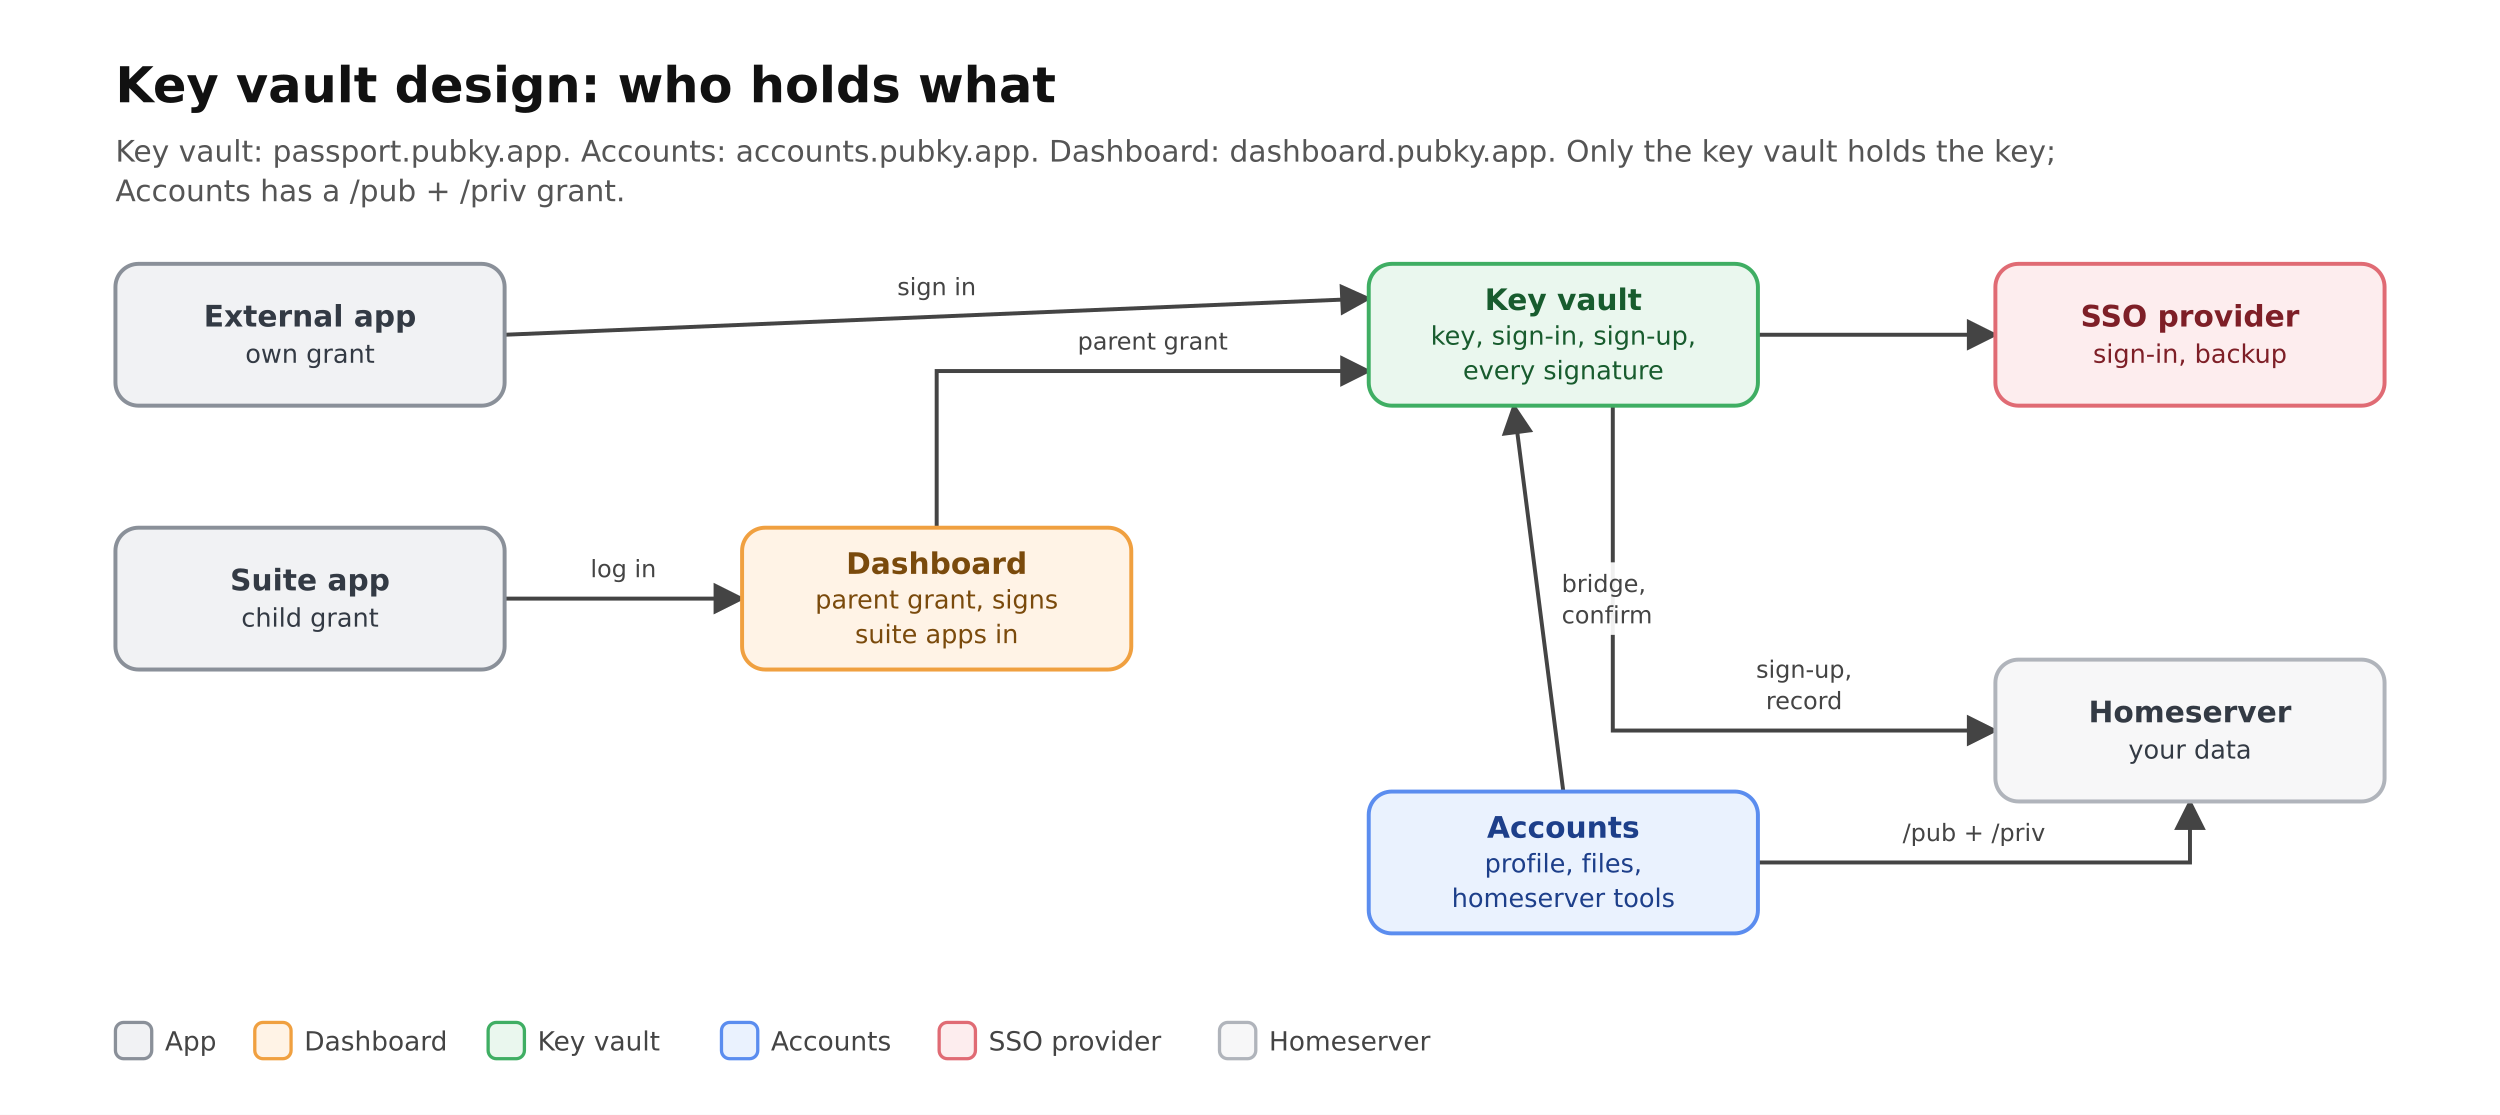
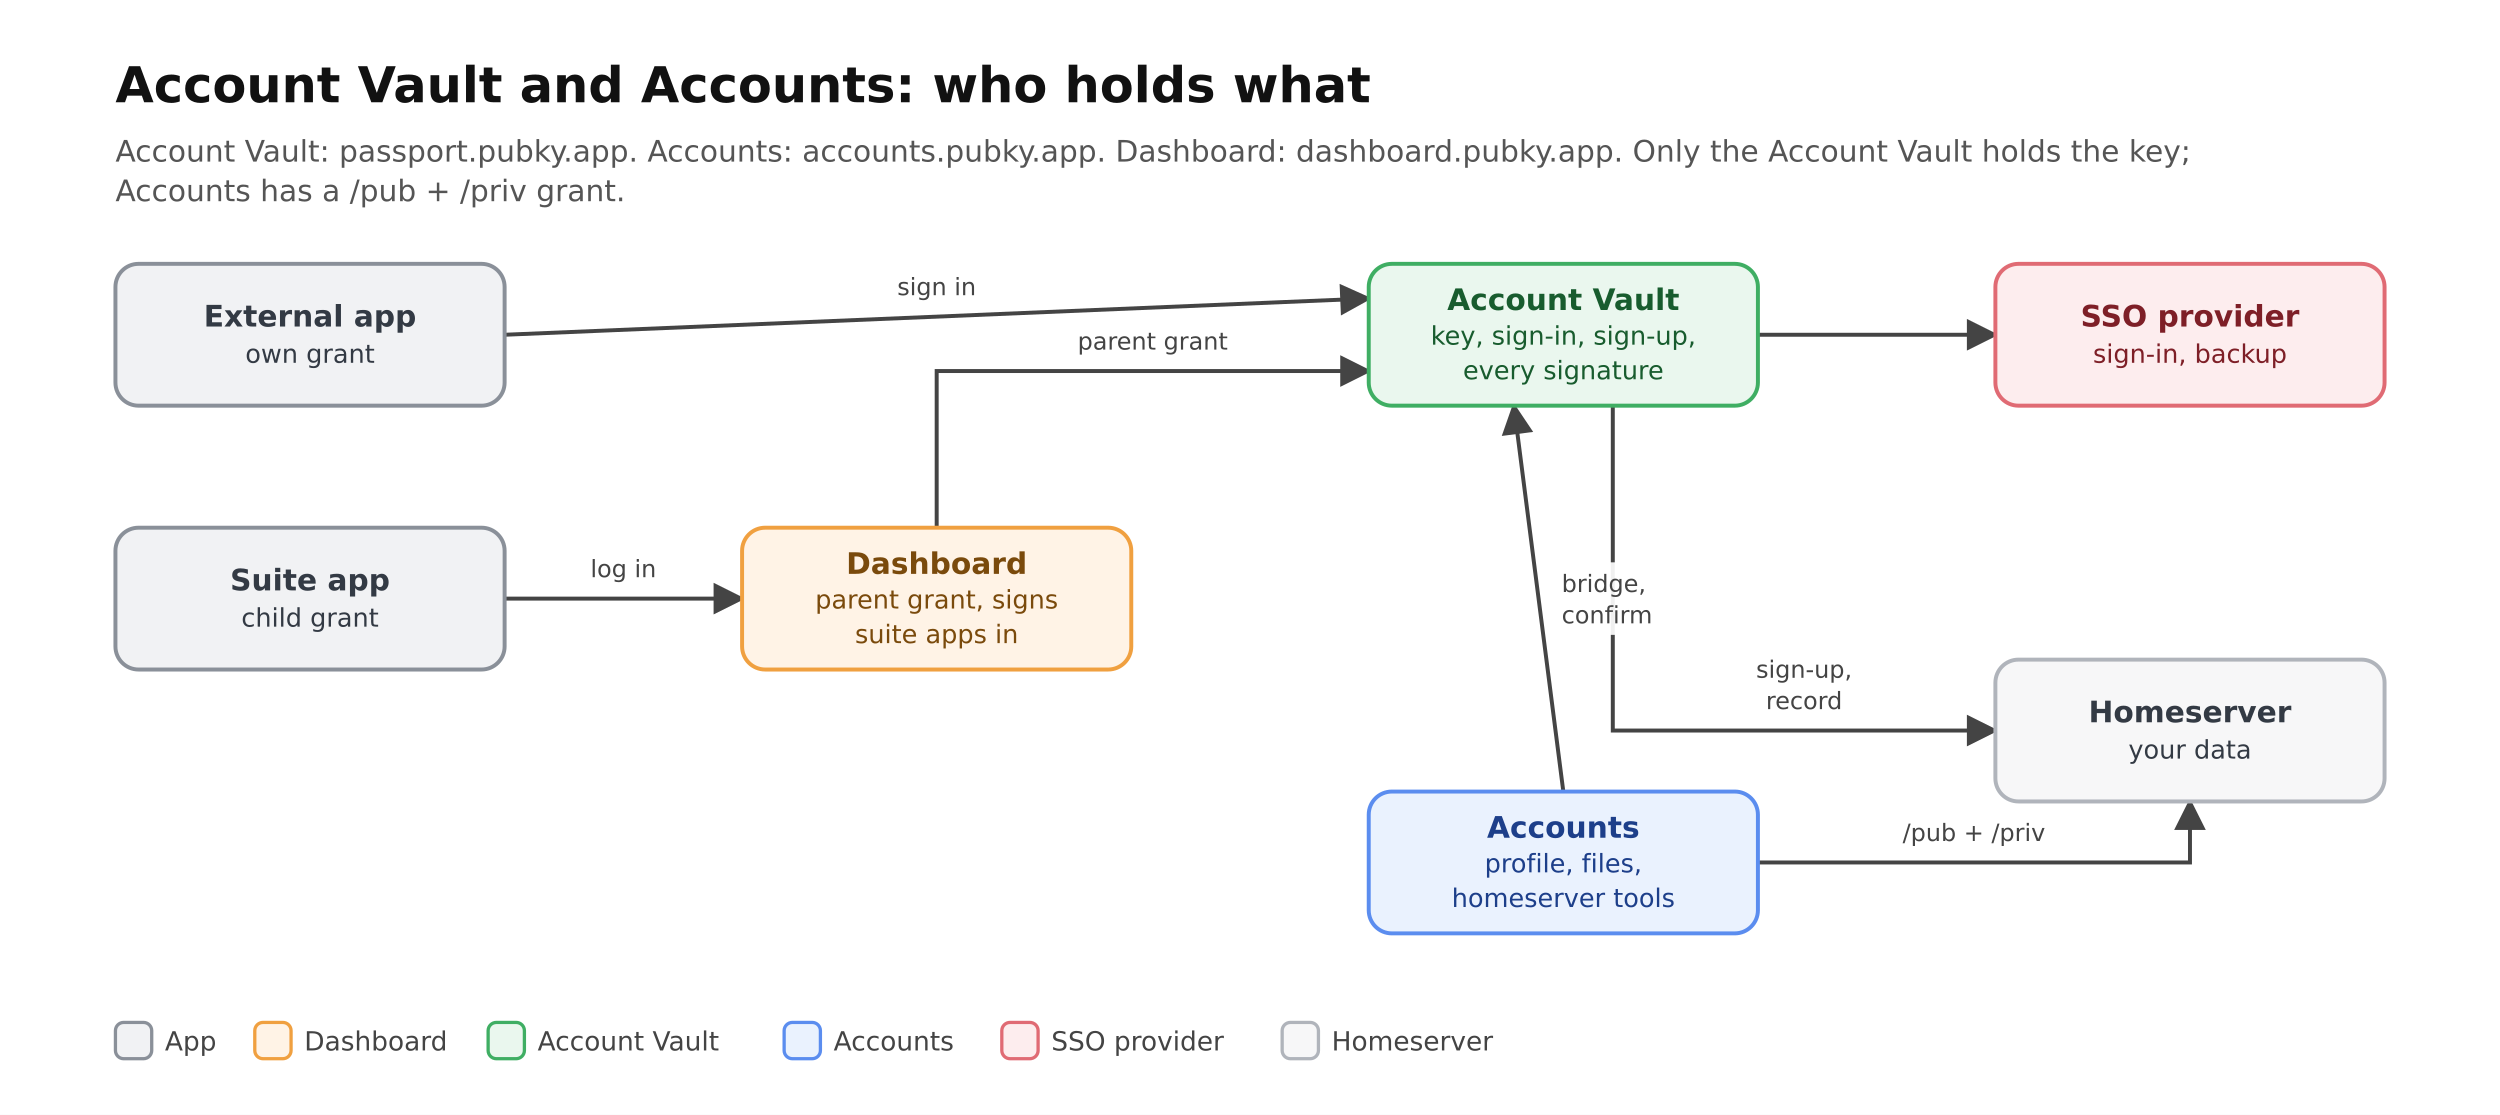
<svg xmlns="http://www.w3.org/2000/svg" viewBox="0 0 1516 676" width="1516" height="676" font-family="DejaVu Sans, Verdana, sans-serif">
  <defs>
    <marker id="ar" viewBox="0 0 10 10" refX="9" refY="5" markerWidth="8" markerHeight="8" orient="auto">
      <path d="M0,0 L10,5 L0,10 z" fill="#444" />
    </marker>
    <marker id="ag" viewBox="0 0 10 10" refX="9" refY="5" markerWidth="8" markerHeight="8" orient="auto">
      <path d="M0,0 L10,5 L0,10 z" fill="#2E9A50" />
    </marker>
  </defs>
  <rect width="1516" height="676" fill="#FFFFFF" />
-   <text x="70" y="62" font-size="30" font-weight="bold" fill="#111">Key vault design: who holds what</text>
-   <text x="70" y="98" font-size="18" fill="#555">Key vault: passport.pubky.app. Accounts: accounts.pubky.app. Dashboard: dashboard.pubky.app. Only the key vault holds the key;</text>
+   <text x="70" y="62" font-size="30" font-weight="bold" fill="#111">Account Vault and Accounts: who holds what</text>
+   <text x="70" y="98" font-size="18" fill="#555">Account Vault: passport.pubky.app. Accounts: accounts.pubky.app. Dashboard: dashboard.pubky.app. Only the Account Vault holds the key;</text>
  <text x="70" y="122" font-size="18" fill="#555">Accounts has a /pub + /priv grant.</text>
  <path d="M306,203 L830,181" fill="none" stroke="#444" stroke-width="2.4" marker-end="url(#ar)" />
  <path d="M306,363 L450,363" fill="none" stroke="#444" stroke-width="2.4" marker-end="url(#ar)" />
  <path d="M568,320 L568,225 L830,225" fill="none" stroke="#444" stroke-width="2.4" marker-end="url(#ar)" />
  <path d="M1066,203 L1210,203" fill="none" stroke="#444" stroke-width="2.4" marker-end="url(#ar)" />
  <path d="M978,246 L978,443 L1210,443" fill="none" stroke="#444" stroke-width="2.4" marker-end="url(#ar)" />
  <path d="M948,480 L918,246" fill="none" stroke="#444" stroke-width="2.4" marker-end="url(#ar)" />
  <path d="M1066,523 L1328,523 L1328,486" fill="none" stroke="#444" stroke-width="2.4" marker-end="url(#ar)" />
  <rect x="70" y="160" width="236" height="86" rx="14" fill="#F1F2F4" stroke="#8A9099" stroke-width="2.4" />
  <text x="188" y="198" font-size="18" font-weight="bold" fill="#333A44" text-anchor="middle">External app</text>
  <text x="188" y="220" font-size="15.5" fill="#333A44" text-anchor="middle">own grant</text>
  <rect x="70" y="320" width="236" height="86" rx="14" fill="#F1F2F4" stroke="#8A9099" stroke-width="2.4" />
  <text x="188" y="358" font-size="18" font-weight="bold" fill="#333A44" text-anchor="middle">Suite app</text>
  <text x="188" y="380" font-size="15.5" fill="#333A44" text-anchor="middle">child grant</text>
  <rect x="450" y="320" width="236" height="86" rx="14" fill="#FFF3E6" stroke="#F0A040" stroke-width="2.4" />
  <text x="568" y="348" font-size="18" font-weight="bold" fill="#7A4A0C" text-anchor="middle">Dashboard</text>
  <text x="568" y="369" font-size="15.5" fill="#7A4A0C" text-anchor="middle">parent grant, signs</text>
  <text x="568" y="390" font-size="15.5" fill="#7A4A0C" text-anchor="middle">suite apps in</text>
  <rect x="830" y="160" width="236" height="86" rx="14" fill="#EAF7EE" stroke="#3FAE63" stroke-width="2.4" />
-   <text x="948" y="188" font-size="18" font-weight="bold" fill="#185C2E" text-anchor="middle">Key vault</text>
+   <text x="948" y="188" font-size="18" font-weight="bold" fill="#185C2E" text-anchor="middle">Account Vault</text>
  <text x="948" y="209" font-size="15.5" fill="#185C2E" text-anchor="middle">key, sign-in, sign-up,</text>
  <text x="948" y="230" font-size="15.5" fill="#185C2E" text-anchor="middle">every signature</text>
  <rect x="830" y="480" width="236" height="86" rx="14" fill="#EAF2FE" stroke="#5B8DEF" stroke-width="2.4" />
  <text x="948" y="508" font-size="18" font-weight="bold" fill="#1D3F8A" text-anchor="middle">Accounts</text>
  <text x="948" y="529" font-size="15.5" fill="#1D3F8A" text-anchor="middle">profile, files,</text>
  <text x="948" y="550" font-size="15.5" fill="#1D3F8A" text-anchor="middle">homeserver tools</text>
  <rect x="1210" y="160" width="236" height="86" rx="14" fill="#FDEDEE" stroke="#E06B74" stroke-width="2.4" />
  <text x="1328" y="198" font-size="18" font-weight="bold" fill="#7E1F27" text-anchor="middle">SSO provider</text>
  <text x="1328" y="220" font-size="15.5" fill="#7E1F27" text-anchor="middle">sign-in, backup</text>
  <rect x="1210" y="400" width="236" height="86" rx="14" fill="#F7F7F8" stroke="#B0B4BB" stroke-width="2.4" />
  <text x="1328" y="438" font-size="18" font-weight="bold" fill="#333A44" text-anchor="middle">Homeserver</text>
  <text x="1328" y="460" font-size="15.5" fill="#333A44" text-anchor="middle">your data</text>
  <rect x="533" y="161" width="69" height="25" rx="6" fill="#FFFFFF" opacity="0.92" />
  <text x="568" y="179" font-size="14.5" fill="#444" text-anchor="middle">sign in</text>
  <rect x="347" y="332" width="61" height="25" rx="6" fill="#FFFFFF" opacity="0.92" />
  <text x="378" y="350" font-size="14.5" fill="#444" text-anchor="middle">log in</text>
  <rect x="644" y="194" width="110" height="25" rx="6" fill="#FFFFFF" opacity="0.92" />
  <text x="699" y="212" font-size="14.5" fill="#444" text-anchor="middle">parent grant</text>
  <rect x="1055" y="393" width="78" height="44" rx="6" fill="#FFFFFF" opacity="0.92" />
  <text x="1094" y="411" font-size="14.5" fill="#444" text-anchor="middle">sign-up,</text>
  <text x="1094" y="430" font-size="14.5" fill="#444" text-anchor="middle">record</text>
  <rect x="941" y="341" width="69" height="44" rx="6" fill="#FFFFFF" opacity="0.92" />
  <text x="947" y="359" font-size="14.5" fill="#444" text-anchor="start">bridge,</text>
  <text x="947" y="378" font-size="14.5" fill="#444" text-anchor="start">confirm</text>
  <rect x="1142" y="492" width="110" height="25" rx="6" fill="#FFFFFF" opacity="0.92" />
  <text x="1197" y="510" font-size="14.5" fill="#444" text-anchor="middle">/pub + /priv</text>
  <rect x="70" y="620" width="22" height="22" rx="5" fill="#F1F2F4" stroke="#8A9099" stroke-width="2" />
  <text x="100" y="637" font-size="16" fill="#444">App</text>
  <rect x="154.5" y="620" width="22" height="22" rx="5" fill="#FFF3E6" stroke="#F0A040" stroke-width="2" />
  <text x="184.5" y="637" font-size="16" fill="#444">Dashboard</text>
  <rect x="296.0" y="620" width="22" height="22" rx="5" fill="#EAF7EE" stroke="#3FAE63" stroke-width="2" />
-   <text x="326.0" y="637" font-size="16" fill="#444">Key vault</text>
-   <rect x="437.5" y="620" width="22" height="22" rx="5" fill="#EAF2FE" stroke="#5B8DEF" stroke-width="2" />
-   <text x="467.5" y="637" font-size="16" fill="#444">Accounts</text>
-   <rect x="569.5" y="620" width="22" height="22" rx="5" fill="#FDEDEE" stroke="#E06B74" stroke-width="2" />
-   <text x="599.5" y="637" font-size="16" fill="#444">SSO provider</text>
-   <rect x="739.5" y="620" width="22" height="22" rx="5" fill="#F7F7F8" stroke="#B0B4BB" stroke-width="2" />
-   <text x="769.5" y="637" font-size="16" fill="#444">Homeserver</text>
+   <text x="326.0" y="637" font-size="16" fill="#444">Account Vault</text>
+   <rect x="475.5" y="620" width="22" height="22" rx="5" fill="#EAF2FE" stroke="#5B8DEF" stroke-width="2" />
+   <text x="505.5" y="637" font-size="16" fill="#444">Accounts</text>
+   <rect x="607.5" y="620" width="22" height="22" rx="5" fill="#FDEDEE" stroke="#E06B74" stroke-width="2" />
+   <text x="637.5" y="637" font-size="16" fill="#444">SSO provider</text>
+   <rect x="777.5" y="620" width="22" height="22" rx="5" fill="#F7F7F8" stroke="#B0B4BB" stroke-width="2" />
+   <text x="807.5" y="637" font-size="16" fill="#444">Homeserver</text>
</svg>
